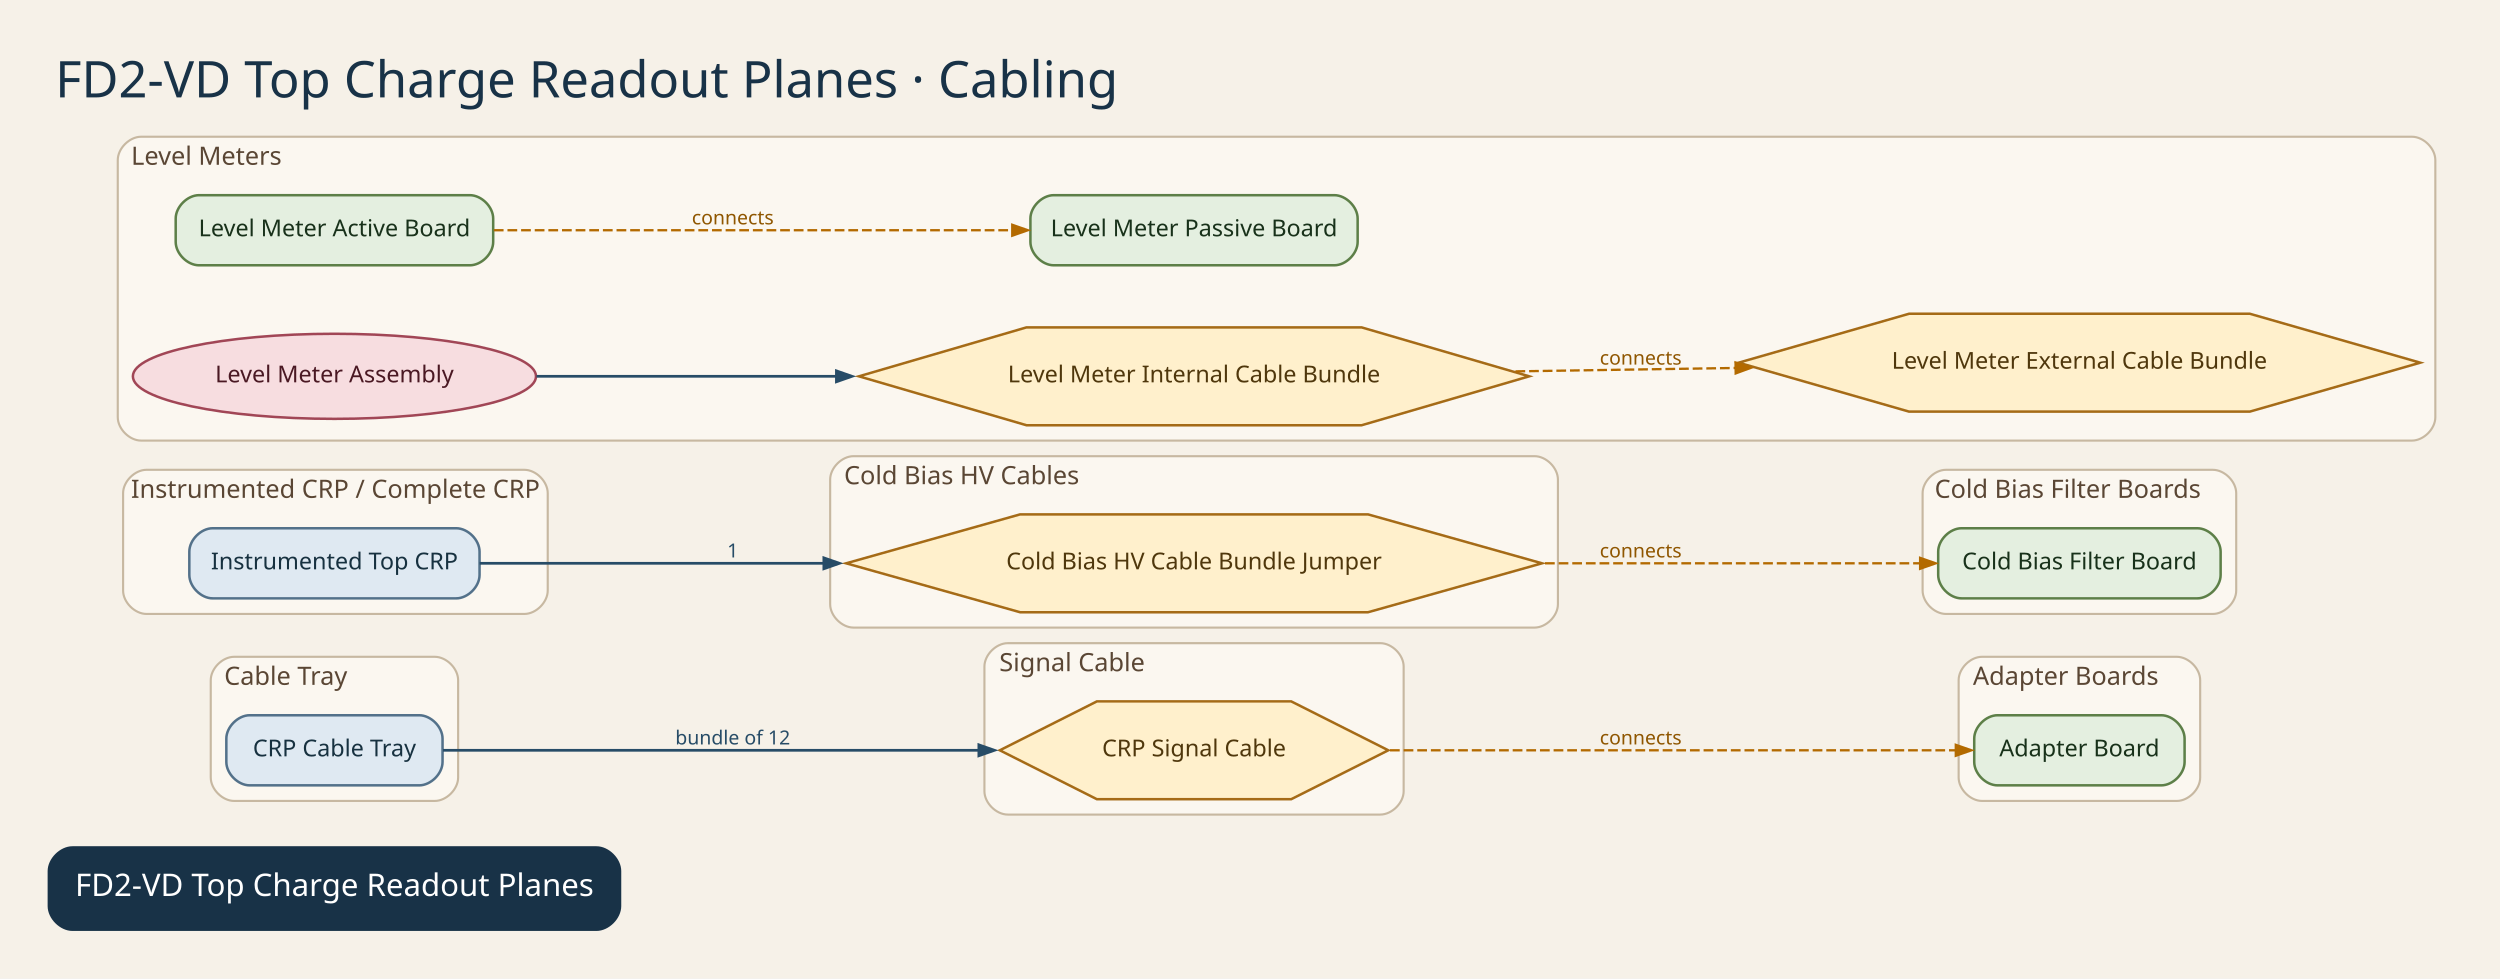
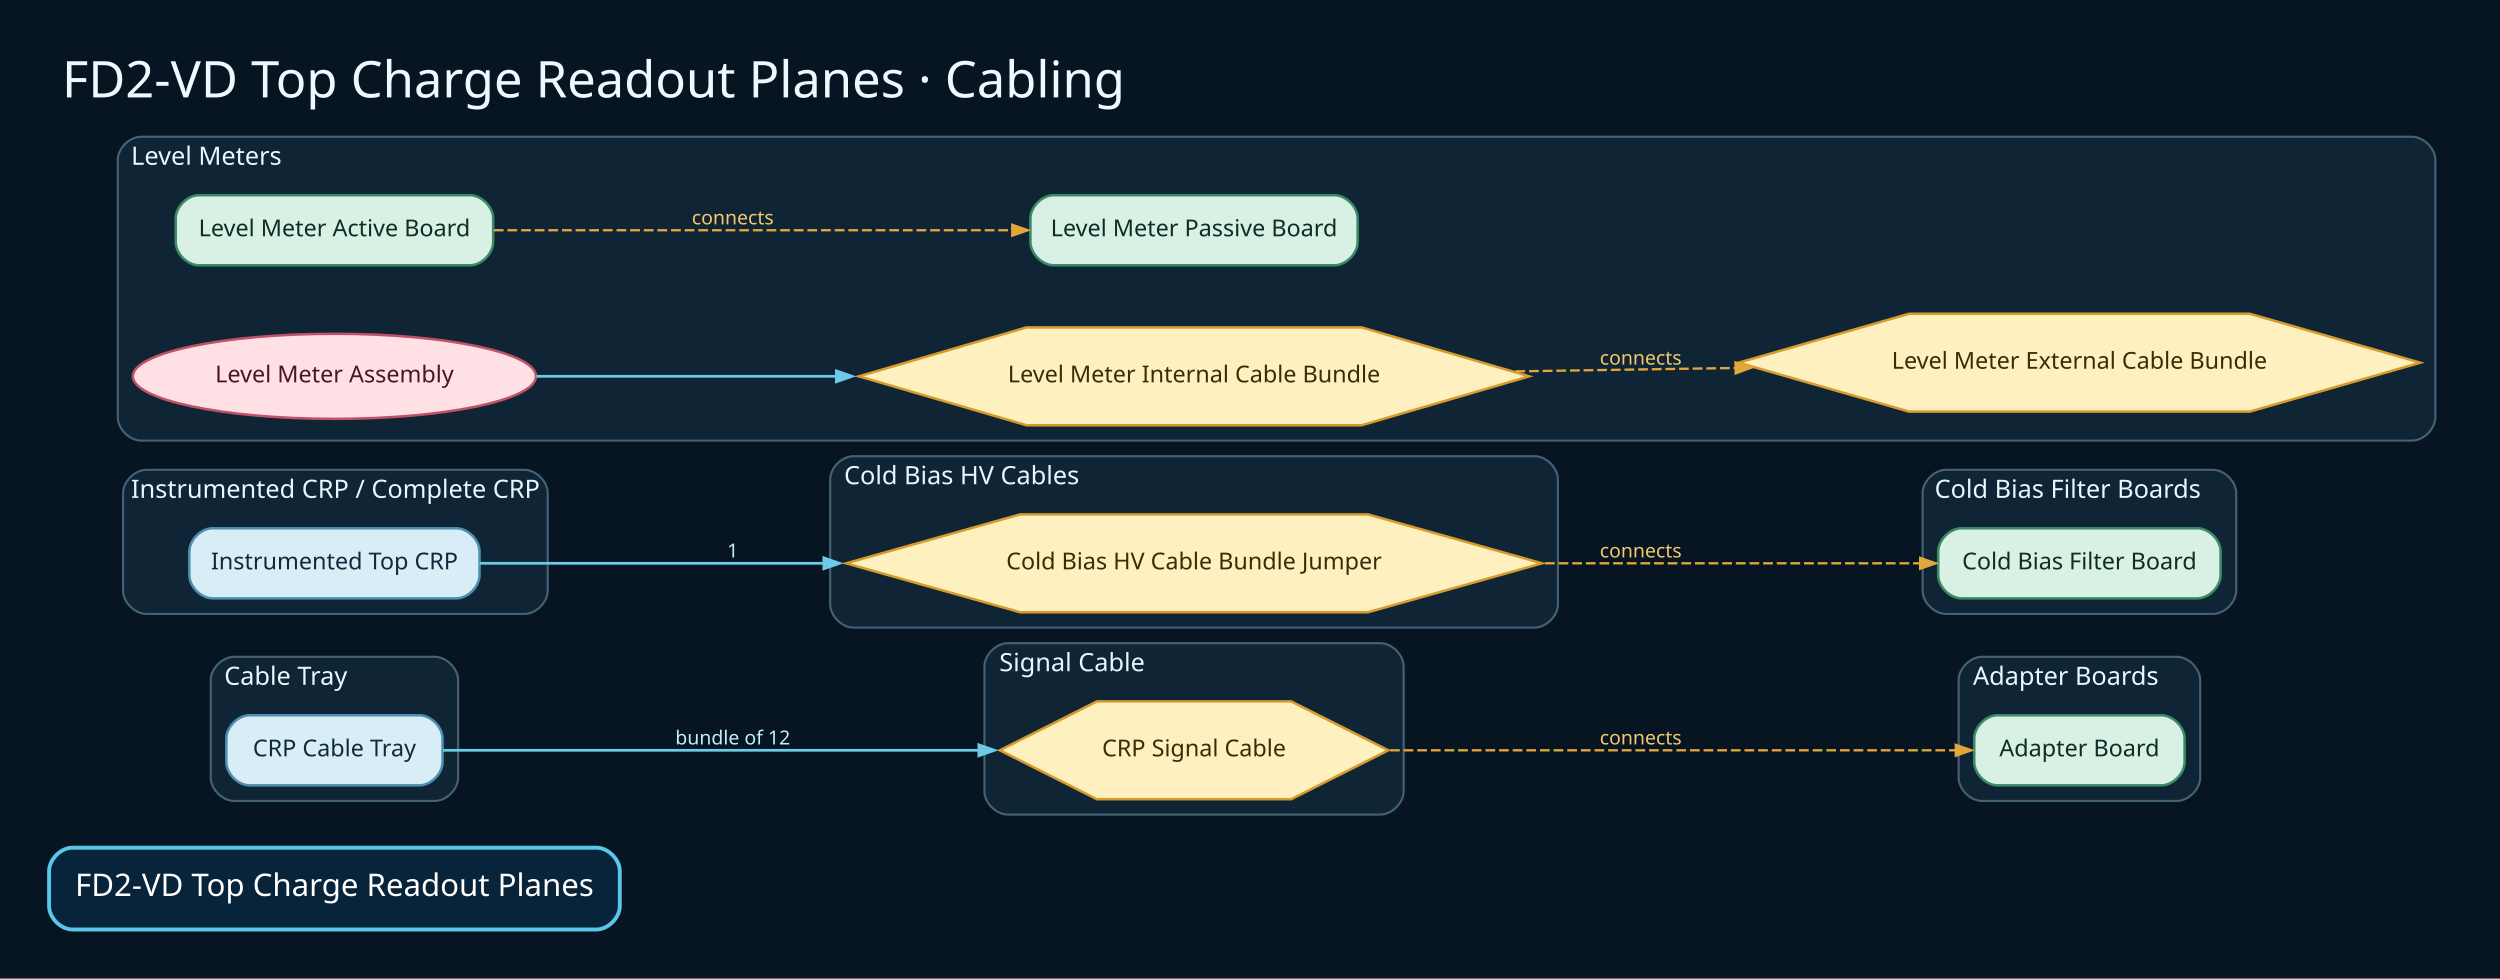
<svg xmlns="http://www.w3.org/2000/svg" xmlns:xlink="http://www.w3.org/1999/xlink" preserveAspectRatio="xMidYMid meet" width="100%" height="100%" viewBox="0.00 0.00 1283.49 502.40">
  <g id="graph0" class="graph" transform="scale(1 1) rotate(0) translate(25.2 477.2)">
-     <polygon fill="#f6f1e8" stroke="none" points="-25.2,25.2 -25.2,-477.2 1258.29,-477.2 1258.29,25.2 -25.2,25.2" />
-     <text text-anchor="middle" x="276" y="-427.2" font-family="Iowan Old Style" font-size="26.00" fill="#183247">FD2-VD Top Charge Readout Planes · Cabling</text>
+     <polygon fill="#071421" stroke="none" points="-25.2,25.2 -25.2,-477.2 1258.29,-477.2 1258.29,25.2 -25.2,25.2" />
+     <text text-anchor="middle" x="279.5" y="-427.2" font-family="Avenir Next" font-size="26.00" fill="#edf8ff">FD2-VD Top Charge Readout Planes · Cabling</text>
    <g id="clust1" class="cluster">
      <g id="a_clust1">
        <a xlink:href="../explorer.html#object=fd2_vd_top_crp.adapter_boards" xlink:title="Open Adapter Boards in the interactive explorer" target="_top">
-           <path fill="#fbf7f0" stroke="#c7b8a1" stroke-width="1.1" d="M992.36,-66C992.36,-66 1092.36,-66 1092.36,-66 1098.36,-66 1104.36,-72 1104.36,-78 1104.36,-78 1104.36,-128 1104.36,-128 1104.36,-134 1098.36,-140 1092.36,-140 1092.36,-140 992.36,-140 992.36,-140 986.36,-140 980.36,-134 980.36,-128 980.36,-128 980.36,-78 980.36,-78 980.36,-72 986.36,-66 992.36,-66" />
-           <text text-anchor="middle" x="1035.36" y="-125.6" font-family="Avenir Next" font-size="13.00" fill="#5a4634">Adapter Boards</text>
+           <path fill="#0f2434" stroke="#456174" stroke-width="1.1" d="M992.36,-66C992.36,-66 1092.36,-66 1092.36,-66 1098.36,-66 1104.36,-72 1104.36,-78 1104.36,-78 1104.36,-128 1104.36,-128 1104.36,-134 1098.36,-140 1092.36,-140 1092.36,-140 992.36,-140 992.36,-140 986.36,-140 980.36,-134 980.36,-128 980.36,-128 980.36,-78 980.36,-78 980.36,-72 986.36,-66 992.36,-66" />
+           <text text-anchor="middle" x="1035.36" y="-125.6" font-family="Avenir Next" font-size="13.00" fill="#e8f7ff">Adapter Boards</text>
        </a>
      </g>
    </g>
    <g id="clust2" class="cluster">
      <g id="a_clust2">
        <a xlink:href="../explorer.html#object=fd2_vd_top_crp.cable_trays" xlink:title="Open Cable Tray in the interactive explorer" target="_top">
-           <path fill="#fbf7f0" stroke="#c7b8a1" stroke-width="1.1" d="M95,-66C95,-66 198,-66 198,-66 204,-66 210,-72 210,-78 210,-78 210,-128 210,-128 210,-134 204,-140 198,-140 198,-140 95,-140 95,-140 89,-140 83,-134 83,-128 83,-128 83,-78 83,-78 83,-72 89,-66 95,-66" />
-           <text text-anchor="middle" x="121.5" y="-125.6" font-family="Avenir Next" font-size="13.00" fill="#5a4634">Cable Tray</text>
+           <path fill="#0f2434" stroke="#456174" stroke-width="1.1" d="M95,-66C95,-66 198,-66 198,-66 204,-66 210,-72 210,-78 210,-78 210,-128 210,-128 210,-134 204,-140 198,-140 198,-140 95,-140 95,-140 89,-140 83,-134 83,-128 83,-128 83,-78 83,-78 83,-72 89,-66 95,-66" />
+           <text text-anchor="middle" x="121.5" y="-125.6" font-family="Avenir Next" font-size="13.00" fill="#e8f7ff">Cable Tray</text>
        </a>
      </g>
    </g>
    <g id="clust3" class="cluster">
      <g id="a_clust3">
        <a xlink:href="../explorer.html#object=fd2_vd_top_crp.bias_filtering" xlink:title="Open Cold Bias Filter Boards in the interactive explorer" target="_top">
-           <path fill="#fbf7f0" stroke="#c7b8a1" stroke-width="1.1" d="M973.86,-162C973.86,-162 1110.86,-162 1110.86,-162 1116.86,-162 1122.86,-168 1122.86,-174 1122.86,-174 1122.86,-224 1122.86,-224 1122.86,-230 1116.86,-236 1110.86,-236 1110.86,-236 973.86,-236 973.86,-236 967.86,-236 961.86,-230 961.86,-224 961.86,-224 961.86,-174 961.86,-174 961.86,-168 967.86,-162 973.86,-162" />
-           <text text-anchor="middle" x="1036.36" y="-221.6" font-family="Avenir Next" font-size="13.00" fill="#5a4634">Cold Bias Filter Boards</text>
+           <path fill="#0f2434" stroke="#456174" stroke-width="1.1" d="M973.86,-162C973.86,-162 1110.86,-162 1110.86,-162 1116.86,-162 1122.86,-168 1122.86,-174 1122.86,-174 1122.86,-224 1122.86,-224 1122.86,-230 1116.86,-236 1110.86,-236 1110.86,-236 973.86,-236 973.86,-236 967.86,-236 961.86,-230 961.86,-224 961.86,-224 961.86,-174 961.86,-174 961.86,-168 967.86,-162 973.86,-162" />
+           <text text-anchor="middle" x="1036.36" y="-221.6" font-family="Avenir Next" font-size="13.00" fill="#e8f7ff">Cold Bias Filter Boards</text>
        </a>
      </g>
    </g>
    <g id="clust4" class="cluster">
      <g id="a_clust4">
        <a xlink:href="../explorer.html#object=fd2_vd_top_crp.bias_cabling" xlink:title="Open Cold Bias HV Cables in the interactive explorer" target="_top">
-           <path fill="#fbf7f0" stroke="#c7b8a1" stroke-width="1.1" d="M413,-155C413,-155 762.63,-155 762.63,-155 768.63,-155 774.63,-161 774.63,-167 774.63,-167 774.63,-231 774.63,-231 774.63,-237 768.63,-243 762.63,-243 762.63,-243 413,-243 413,-243 407,-243 401,-237 401,-231 401,-231 401,-167 401,-167 401,-161 407,-155 413,-155" />
-           <text text-anchor="middle" x="468.5" y="-228.6" font-family="Avenir Next" font-size="13.00" fill="#5a4634">Cold Bias HV Cables</text>
+           <path fill="#0f2434" stroke="#456174" stroke-width="1.1" d="M413,-155C413,-155 762.63,-155 762.63,-155 768.63,-155 774.63,-161 774.63,-167 774.63,-167 774.63,-231 774.63,-231 774.63,-237 768.63,-243 762.63,-243 762.63,-243 413,-243 413,-243 407,-243 401,-237 401,-231 401,-231 401,-167 401,-167 401,-161 407,-155 413,-155" />
+           <text text-anchor="middle" x="468.5" y="-228.6" font-family="Avenir Next" font-size="13.00" fill="#e8f7ff">Cold Bias HV Cables</text>
        </a>
      </g>
    </g>
    <g id="clust5" class="cluster">
      <g id="a_clust5">
        <a xlink:href="../explorer.html#object=fd2_vd_top_crp.complete_crp" xlink:title="Open Instrumented CRP / Complete CRP in the interactive explorer" target="_top">
-           <path fill="#fbf7f0" stroke="#c7b8a1" stroke-width="1.1" d="M50,-162C50,-162 244,-162 244,-162 250,-162 256,-168 256,-174 256,-174 256,-224 256,-224 256,-230 250,-236 244,-236 244,-236 50,-236 50,-236 44,-236 38,-230 38,-224 38,-224 38,-174 38,-174 38,-168 44,-162 50,-162" />
-           <text text-anchor="middle" x="147" y="-221.6" font-family="Avenir Next" font-size="13.00" fill="#5a4634">Instrumented CRP / Complete CRP</text>
+           <path fill="#0f2434" stroke="#456174" stroke-width="1.1" d="M50,-162C50,-162 244,-162 244,-162 250,-162 256,-168 256,-174 256,-174 256,-224 256,-224 256,-230 250,-236 244,-236 244,-236 50,-236 50,-236 44,-236 38,-230 38,-224 38,-224 38,-174 38,-174 38,-168 44,-162 50,-162" />
+           <text text-anchor="middle" x="147" y="-221.6" font-family="Avenir Next" font-size="13.00" fill="#e8f7ff">Instrumented CRP / Complete CRP</text>
        </a>
      </g>
    </g>
    <g id="clust6" class="cluster">
      <g id="a_clust6">
        <a xlink:href="../explorer.html#object=fd2_vd_top_crp.level_meter" xlink:title="Open Level Meters in the interactive explorer" target="_top">
-           <path fill="#fbf7f0" stroke="#c7b8a1" stroke-width="1.1" d="M47.26,-251C47.26,-251 1213.09,-251 1213.09,-251 1219.09,-251 1225.09,-257 1225.09,-263 1225.09,-263 1225.09,-395 1225.09,-395 1225.09,-401 1219.09,-407 1213.09,-407 1213.09,-407 47.26,-407 47.26,-407 41.26,-407 35.26,-401 35.26,-395 35.26,-395 35.26,-263 35.26,-263 35.26,-257 41.26,-251 47.26,-251" />
-           <text text-anchor="middle" x="80.76" y="-392.6" font-family="Avenir Next" font-size="13.00" fill="#5a4634">Level Meters</text>
+           <path fill="#0f2434" stroke="#456174" stroke-width="1.1" d="M47.26,-251C47.26,-251 1213.09,-251 1213.09,-251 1219.09,-251 1225.09,-257 1225.09,-263 1225.09,-263 1225.09,-395 1225.09,-395 1225.09,-401 1219.09,-407 1213.09,-407 1213.09,-407 47.26,-407 47.26,-407 41.26,-407 35.26,-401 35.26,-395 35.26,-395 35.26,-263 35.26,-263 35.26,-257 41.26,-251 47.26,-251" />
+           <text text-anchor="middle" x="80.76" y="-392.6" font-family="Avenir Next" font-size="13.00" fill="#e8f7ff">Level Meters</text>
        </a>
      </g>
    </g>
    <g id="clust7" class="cluster">
      <g id="a_clust7">
        <a xlink:href="../explorer.html#object=fd2_vd_top_crp.signal_cabling" xlink:title="Open Signal Cable in the interactive explorer" target="_top">
-           <path fill="#fbf7f0" stroke="#c7b8a1" stroke-width="1.1" d="M492.2,-59C492.2,-59 683.43,-59 683.43,-59 689.43,-59 695.43,-65 695.43,-71 695.43,-71 695.43,-135 695.43,-135 695.43,-141 689.43,-147 683.43,-147 683.43,-147 492.2,-147 492.2,-147 486.2,-147 480.2,-141 480.2,-135 480.2,-135 480.2,-71 480.2,-71 480.2,-65 486.2,-59 492.2,-59" />
-           <text text-anchor="middle" x="525.2" y="-132.6" font-family="Avenir Next" font-size="13.00" fill="#5a4634">Signal Cable</text>
+           <path fill="#0f2434" stroke="#456174" stroke-width="1.1" d="M492.2,-59C492.2,-59 683.43,-59 683.43,-59 689.43,-59 695.43,-65 695.43,-71 695.43,-71 695.43,-135 695.43,-135 695.43,-141 689.43,-147 683.43,-147 683.43,-147 492.2,-147 492.2,-147 486.2,-147 480.2,-141 480.2,-135 480.2,-135 480.2,-71 480.2,-71 480.2,-65 486.2,-59 492.2,-59" />
+           <text text-anchor="middle" x="525.2" y="-132.6" font-family="Avenir Next" font-size="13.00" fill="#e8f7ff">Signal Cable</text>
        </a>
      </g>
    </g>
    <g id="node1" class="node">
      <g id="a_node1">
        <a xlink:href="../explorer.html#object=fd2_vd_top_crp" xlink:title="Open FD2-VD Top Charge Readout Planes in the interactive explorer" target="_top">
-           <path fill="#183247" stroke="#183247" stroke-width="1.5" d="M281,-42C281,-42 12,-42 12,-42 6,-42 0,-36 0,-30 0,-30 0,-12 0,-12 0,-6 6,0 12,0 12,0 281,0 281,0 287,0 293,-6 293,-12 293,-12 293,-30 293,-30 293,-36 287,-42 281,-42" />
+           <path fill="#08243a" stroke="#58c7e8" stroke-width="2" d="M281,-42C281,-42 12,-42 12,-42 6,-42 0,-36 0,-30 0,-30 0,-12 0,-12 0,-6 6,0 12,0 12,0 281,0 281,0 287,0 293,-6 293,-12 293,-12 293,-30 293,-30 293,-36 287,-42 281,-42" />
          <text text-anchor="middle" x="146.5" y="-17.2" font-family="Avenir Next" font-size="16.00" fill="#ffffff">FD2-VD Top Charge Readout Planes</text>
        </a>
      </g>
    </g>
    <g id="node2" class="node">
      <g id="a_node2">
        <a xlink:href="../explorer.html#object=fd2_vd_top_crp.adapter_board" xlink:title="Open Adapter Board in the interactive explorer" target="_top">
-           <path fill="#e4efe0" stroke="#5d7f48" stroke-width="1.3" d="M1084.36,-110C1084.36,-110 1000.36,-110 1000.36,-110 994.36,-110 988.36,-104 988.36,-98 988.36,-98 988.36,-86 988.36,-86 988.36,-80 994.36,-74 1000.36,-74 1000.36,-74 1084.36,-74 1084.36,-74 1090.36,-74 1096.36,-80 1096.36,-86 1096.36,-86 1096.36,-98 1096.36,-98 1096.36,-104 1090.36,-110 1084.36,-110" />
-           <text text-anchor="middle" x="1042.36" y="-88.9" font-family="Avenir Next" font-size="12.00" fill="#18311a">Adapter Board</text>
+           <path fill="#d9f0e5" stroke="#3a8a68" stroke-width="1.3" d="M1084.36,-110C1084.36,-110 1000.36,-110 1000.36,-110 994.36,-110 988.36,-104 988.36,-98 988.36,-98 988.36,-86 988.36,-86 988.36,-80 994.36,-74 1000.36,-74 1000.36,-74 1084.36,-74 1084.36,-74 1090.36,-74 1096.36,-80 1096.36,-86 1096.36,-86 1096.36,-98 1096.36,-98 1096.36,-104 1090.36,-110 1084.36,-110" />
+           <text text-anchor="middle" x="1042.36" y="-88.9" font-family="Avenir Next" font-size="12.00" fill="#0b2f25">Adapter Board</text>
        </a>
      </g>
    </g>
    <g id="node3" class="node">
      <g id="a_node3">
        <a xlink:href="../explorer.html#object=fd2_vd_top_crp.cable_tray" xlink:title="Open CRP Cable Tray in the interactive explorer" target="_top">
-           <path fill="#dfe9f2" stroke="#53718a" stroke-width="1.3" d="M190,-110C190,-110 103,-110 103,-110 97,-110 91,-104 91,-98 91,-98 91,-86 91,-86 91,-80 97,-74 103,-74 103,-74 190,-74 190,-74 196,-74 202,-80 202,-86 202,-86 202,-98 202,-98 202,-104 196,-110 190,-110" />
-           <text text-anchor="middle" x="146.5" y="-88.9" font-family="Avenir Next" font-size="12.00" fill="#173140">CRP Cable Tray</text>
+           <path fill="#d9edf7" stroke="#4c8fb0" stroke-width="1.3" d="M190,-110C190,-110 103,-110 103,-110 97,-110 91,-104 91,-98 91,-98 91,-86 91,-86 91,-80 97,-74 103,-74 103,-74 190,-74 190,-74 196,-74 202,-80 202,-86 202,-86 202,-98 202,-98 202,-104 196,-110 190,-110" />
+           <text text-anchor="middle" x="146.5" y="-88.9" font-family="Avenir Next" font-size="12.00" fill="#0d2b3d">CRP Cable Tray</text>
        </a>
      </g>
    </g>
    <g id="node12" class="node">
      <g id="a_node12">
        <a xlink:href="../explorer.html#object=fd2_vd_top_crp.signal_cable" xlink:title="Open CRP Signal Cable in the interactive explorer" target="_top">
-           <polygon fill="#fff0cc" stroke="#a56b17" stroke-width="1.3" points="687.54,-92 637.68,-117.12 537.95,-117.12 488.09,-92 537.95,-66.88 637.68,-66.88 687.54,-92" />
-           <text text-anchor="middle" x="587.81" y="-88.9" font-family="Avenir Next" font-size="12.00" fill="#4f370c">CRP Signal Cable</text>
+           <polygon fill="#fff0bf" stroke="#d69a2d" stroke-width="1.3" points="687.54,-92 637.68,-117.12 537.95,-117.12 488.09,-92 537.95,-66.88 637.68,-66.88 687.54,-92" />
+           <text text-anchor="middle" x="587.81" y="-88.9" font-family="Avenir Next" font-size="12.00" fill="#3f2a08">CRP Signal Cable</text>
        </a>
      </g>
    </g>
    <g id="edge5" class="edge">
      <g id="a_edge5">
        <a xlink:href="../explorer.html#object=relation%3A98" xlink:title="Open contains relation in the interactive explorer" target="_top">
-           <path fill="none" stroke="#274c67" stroke-width="1.4" d="M202.25,-92C270.8,-92 389.83,-92 477.36,-92" />
-           <polygon fill="#274c67" stroke="#274c67" stroke-width="1.4" points="477.34,-94.8 485.34,-92 477.34,-89.2 477.34,-94.8" />
+           <path fill="none" stroke="#6ecbe8" stroke-width="1.4" d="M202.25,-92C270.8,-92 389.83,-92 477.36,-92" />
+           <polygon fill="#6ecbe8" stroke="#6ecbe8" stroke-width="1.4" points="477.34,-94.8 485.34,-92 477.34,-89.2 477.34,-94.8" />
        </a>
      </g>
      <g id="a_edge5-label">
        <a xlink:href="../explorer.html#object=relation%3A98" xlink:title="bundle of 12" target="_top">
-           <text text-anchor="middle" x="351" y="-95" font-family="Avenir Next" font-size="10.00" fill="#274c67">bundle of 12</text>
+           <text text-anchor="middle" x="351" y="-95" font-family="Avenir Next" font-size="10.00" fill="#bdefff">bundle of 12</text>
        </a>
      </g>
    </g>
    <g id="node4" class="node">
      <g id="a_node4">
        <a xlink:href="../explorer.html#object=fd2_vd_top_crp.cold_bias_filter_board" xlink:title="Open Cold Bias Filter Board in the interactive explorer" target="_top">
-           <path fill="#e4efe0" stroke="#5d7f48" stroke-width="1.3" d="M1102.86,-206C1102.86,-206 981.86,-206 981.86,-206 975.86,-206 969.86,-200 969.86,-194 969.86,-194 969.86,-182 969.86,-182 969.86,-176 975.86,-170 981.86,-170 981.86,-170 1102.86,-170 1102.86,-170 1108.86,-170 1114.86,-176 1114.86,-182 1114.86,-182 1114.86,-194 1114.86,-194 1114.86,-200 1108.86,-206 1102.86,-206" />
-           <text text-anchor="middle" x="1042.36" y="-184.9" font-family="Avenir Next" font-size="12.00" fill="#18311a">Cold Bias Filter Board</text>
+           <path fill="#d9f0e5" stroke="#3a8a68" stroke-width="1.3" d="M1102.86,-206C1102.86,-206 981.86,-206 981.86,-206 975.86,-206 969.86,-200 969.86,-194 969.86,-194 969.86,-182 969.86,-182 969.86,-176 975.86,-170 981.86,-170 981.86,-170 1102.86,-170 1102.86,-170 1108.86,-170 1114.86,-176 1114.86,-182 1114.86,-182 1114.86,-194 1114.86,-194 1114.86,-200 1108.86,-206 1102.86,-206" />
+           <text text-anchor="middle" x="1042.36" y="-184.9" font-family="Avenir Next" font-size="12.00" fill="#0b2f25">Cold Bias Filter Board</text>
        </a>
      </g>
    </g>
    <g id="node5" class="node">
      <g id="a_node5">
        <a xlink:href="../explorer.html#object=fd2_vd_top_crp.cold_bias_hv_cable" xlink:title="Open Cold Bias HV Cable Bundle Jumper in the interactive explorer" target="_top">
-           <polygon fill="#fff0cc" stroke="#a56b17" stroke-width="1.3" points="766.44,-188 677.13,-213.12 498.5,-213.12 409.19,-188 498.5,-162.88 677.13,-162.88 766.44,-188" />
-           <text text-anchor="middle" x="587.81" y="-184.9" font-family="Avenir Next" font-size="12.00" fill="#4f370c">Cold Bias HV Cable Bundle Jumper</text>
+           <polygon fill="#fff0bf" stroke="#d69a2d" stroke-width="1.3" points="766.44,-188 677.13,-213.12 498.5,-213.12 409.19,-188 498.5,-162.88 677.13,-162.88 766.44,-188" />
+           <text text-anchor="middle" x="587.81" y="-184.9" font-family="Avenir Next" font-size="12.00" fill="#3f2a08">Cold Bias HV Cable Bundle Jumper</text>
        </a>
      </g>
    </g>
    <g id="edge7" class="edge">
      <g id="a_edge7">
        <a xlink:href="../explorer.html#object=relation%3A100" xlink:title="Open connects to relation in the interactive explorer" target="_top">
-           <path fill="none" stroke="#b36a00" stroke-width="1.2" stroke-dasharray="5,2" d="M767.99,-188C834.77,-188 907.27,-188 960.82,-188" />
-           <polygon fill="#b36a00" stroke="#b36a00" stroke-width="1.2" points="960.58,-190.8 968.58,-188 960.58,-185.2 960.58,-190.8" />
+           <path fill="none" stroke="#e3a63b" stroke-width="1.2" stroke-dasharray="5,2" d="M767.99,-188C834.77,-188 907.27,-188 960.82,-188" />
+           <polygon fill="#e3a63b" stroke="#e3a63b" stroke-width="1.2" points="960.58,-190.8 968.58,-188 960.58,-185.2 960.58,-190.8" />
        </a>
      </g>
      <g id="a_edge7-label">
        <a xlink:href="../explorer.html#object=relation%3A100" xlink:title="connects" target="_top">
-           <text text-anchor="middle" x="817.13" y="-191" font-family="Avenir Next" font-size="10.00" fill="#8f5600">connects</text>
+           <text text-anchor="middle" x="817.13" y="-191" font-family="Avenir Next" font-size="10.00" fill="#f4c86f">connects</text>
        </a>
      </g>
    </g>
    <g id="node6" class="node">
      <g id="a_node6">
        <a xlink:href="../explorer.html#object=fd2_vd_top_crp.top_crp" xlink:title="Open Instrumented Top CRP in the interactive explorer" target="_top">
-           <path fill="#dfe9f2" stroke="#53718a" stroke-width="1.3" d="M209,-206C209,-206 84,-206 84,-206 78,-206 72,-200 72,-194 72,-194 72,-182 72,-182 72,-176 78,-170 84,-170 84,-170 209,-170 209,-170 215,-170 221,-176 221,-182 221,-182 221,-194 221,-194 221,-200 215,-206 209,-206" />
-           <text text-anchor="middle" x="146.5" y="-184.9" font-family="Avenir Next" font-size="12.00" fill="#173140">Instrumented Top CRP</text>
+           <path fill="#d9edf7" stroke="#4c8fb0" stroke-width="1.3" d="M209,-206C209,-206 84,-206 84,-206 78,-206 72,-200 72,-194 72,-194 72,-182 72,-182 72,-176 78,-170 84,-170 84,-170 209,-170 209,-170 215,-170 221,-176 221,-182 221,-182 221,-194 221,-194 221,-200 215,-206 209,-206" />
+           <text text-anchor="middle" x="146.5" y="-184.9" font-family="Avenir Next" font-size="12.00" fill="#0d2b3d">Instrumented Top CRP</text>
        </a>
      </g>
    </g>
    <g id="edge1" class="edge">
      <g id="a_edge1">
        <a xlink:href="../explorer.html#object=relation%3A89" xlink:title="Open contains relation in the interactive explorer" target="_top">
-           <path fill="none" stroke="#274c67" stroke-width="1.4" d="M221.03,-188C269.49,-188 335.31,-188 397.77,-188" />
-           <polygon fill="#274c67" stroke="#274c67" stroke-width="1.4" points="397.76,-190.8 405.76,-188 397.76,-185.2 397.76,-190.8" />
+           <path fill="none" stroke="#6ecbe8" stroke-width="1.4" d="M221.03,-188C269.49,-188 335.31,-188 397.77,-188" />
+           <polygon fill="#6ecbe8" stroke="#6ecbe8" stroke-width="1.4" points="397.76,-190.8 405.76,-188 397.76,-185.2 397.76,-190.8" />
        </a>
      </g>
      <g id="a_edge1-label">
        <a xlink:href="../explorer.html#object=relation%3A89" xlink:title="1" target="_top">
-           <text text-anchor="middle" x="351" y="-191" font-family="Avenir Next" font-size="10.00" fill="#274c67">1</text>
+           <text text-anchor="middle" x="351" y="-191" font-family="Avenir Next" font-size="10.00" fill="#bdefff">1</text>
        </a>
      </g>
    </g>
    <g id="node7" class="node">
      <g id="a_node7">
        <a xlink:href="../explorer.html#object=fd2_vd_top_crp.level_meter_active_board" xlink:title="Open Level Meter Active Board in the interactive explorer" target="_top">
-           <path fill="#e4efe0" stroke="#5d7f48" stroke-width="1.3" d="M216,-377C216,-377 77,-377 77,-377 71,-377 65,-371 65,-365 65,-365 65,-353 65,-353 65,-347 71,-341 77,-341 77,-341 216,-341 216,-341 222,-341 228,-347 228,-353 228,-353 228,-365 228,-365 228,-371 222,-377 216,-377" />
-           <text text-anchor="middle" x="146.5" y="-355.9" font-family="Avenir Next" font-size="12.00" fill="#18311a">Level Meter Active Board</text>
+           <path fill="#d9f0e5" stroke="#3a8a68" stroke-width="1.3" d="M216,-377C216,-377 77,-377 77,-377 71,-377 65,-371 65,-365 65,-365 65,-353 65,-353 65,-347 71,-341 77,-341 77,-341 216,-341 216,-341 222,-341 228,-347 228,-353 228,-353 228,-365 228,-365 228,-371 222,-377 216,-377" />
+           <text text-anchor="middle" x="146.5" y="-355.9" font-family="Avenir Next" font-size="12.00" fill="#0b2f25">Level Meter Active Board</text>
        </a>
      </g>
    </g>
    <g id="node11" class="node">
      <g id="a_node11">
        <a xlink:href="../explorer.html#object=fd2_vd_top_crp.level_meter_passive_board" xlink:title="Open Level Meter Passive Board in the interactive explorer" target="_top">
-           <path fill="#e4efe0" stroke="#5d7f48" stroke-width="1.3" d="M659.81,-377C659.81,-377 515.81,-377 515.81,-377 509.81,-377 503.81,-371 503.81,-365 503.81,-365 503.81,-353 503.81,-353 503.81,-347 509.81,-341 515.81,-341 515.81,-341 659.81,-341 659.81,-341 665.81,-341 671.81,-347 671.81,-353 671.81,-353 671.81,-365 671.81,-365 671.81,-371 665.81,-377 659.81,-377" />
-           <text text-anchor="middle" x="587.81" y="-355.9" font-family="Avenir Next" font-size="12.00" fill="#18311a">Level Meter Passive Board</text>
+           <path fill="#d9f0e5" stroke="#3a8a68" stroke-width="1.3" d="M659.81,-377C659.81,-377 515.81,-377 515.81,-377 509.81,-377 503.81,-371 503.81,-365 503.81,-365 503.81,-353 503.81,-353 503.81,-347 509.81,-341 515.81,-341 515.81,-341 659.81,-341 659.81,-341 665.81,-341 671.81,-347 671.81,-353 671.81,-353 671.81,-365 671.81,-365 671.81,-371 665.81,-377 659.81,-377" />
+           <text text-anchor="middle" x="587.81" y="-355.9" font-family="Avenir Next" font-size="12.00" fill="#0b2f25">Level Meter Passive Board</text>
        </a>
      </g>
    </g>
    <g id="edge4" class="edge">
      <g id="a_edge4">
        <a xlink:href="../explorer.html#object=relation%3A95" xlink:title="Open connects to relation in the interactive explorer" target="_top">
-           <path fill="none" stroke="#b36a00" stroke-width="1.2" stroke-dasharray="5,2" d="M228.33,-359C303.62,-359 415.77,-359 494.53,-359" />
-           <polygon fill="#b36a00" stroke="#b36a00" stroke-width="1.2" points="494.49,-361.8 502.49,-359 494.49,-356.2 494.49,-361.8" />
+           <path fill="none" stroke="#e3a63b" stroke-width="1.2" stroke-dasharray="5,2" d="M228.33,-359C303.62,-359 415.77,-359 494.53,-359" />
+           <polygon fill="#e3a63b" stroke="#e3a63b" stroke-width="1.2" points="494.49,-361.8 502.49,-359 494.49,-356.2 494.49,-361.8" />
        </a>
      </g>
      <g id="a_edge4-label">
        <a xlink:href="../explorer.html#object=relation%3A95" xlink:title="connects" target="_top">
-           <text text-anchor="middle" x="351" y="-362" font-family="Avenir Next" font-size="10.00" fill="#8f5600">connects</text>
+           <text text-anchor="middle" x="351" y="-362" font-family="Avenir Next" font-size="10.00" fill="#f4c86f">connects</text>
        </a>
      </g>
    </g>
    <g id="node8" class="node">
      <g id="a_node8">
        <a xlink:href="../explorer.html#object=fd2_vd_top_crp.level_meter_assembly" xlink:title="Open Level Meter Assembly in the interactive explorer" target="_top">
-           <ellipse fill="#f7dde0" stroke="#a14656" stroke-width="1.3" cx="146.5" cy="-284" rx="103.48" ry="21.84" />
-           <text text-anchor="middle" x="146.5" y="-280.9" font-family="Avenir Next" font-size="12.00" fill="#4a1823">Level Meter Assembly</text>
+           <ellipse fill="#ffe0e4" stroke="#bf5267" stroke-width="1.3" cx="146.5" cy="-284" rx="103.48" ry="21.84" />
+           <text text-anchor="middle" x="146.5" y="-280.9" font-family="Avenir Next" font-size="12.00" fill="#4b1622">Level Meter Assembly</text>
        </a>
      </g>
    </g>
    <g id="node10" class="node">
      <g id="a_node10">
        <a xlink:href="../explorer.html#object=fd2_vd_top_crp.level_meter_internal_bundle" xlink:title="Open Level Meter Internal Cable Bundle in the interactive explorer" target="_top">
-           <polygon fill="#fff0cc" stroke="#a56b17" stroke-width="1.3" points="759.87,-284 673.84,-309.12 501.78,-309.12 415.75,-284 501.78,-258.88 673.84,-258.88 759.87,-284" />
-           <text text-anchor="middle" x="587.81" y="-280.9" font-family="Avenir Next" font-size="12.00" fill="#4f370c">Level Meter Internal Cable Bundle</text>
+           <polygon fill="#fff0bf" stroke="#d69a2d" stroke-width="1.3" points="759.87,-284 673.84,-309.12 501.78,-309.12 415.75,-284 501.78,-258.88 673.84,-258.88 759.87,-284" />
+           <text text-anchor="middle" x="587.81" y="-280.9" font-family="Avenir Next" font-size="12.00" fill="#3f2a08">Level Meter Internal Cable Bundle</text>
        </a>
      </g>
    </g>
    <g id="edge2" class="edge">
      <g id="a_edge2">
        <a xlink:href="../explorer.html#object=relation%3A93" xlink:title="Open contains relation in the interactive explorer" target="_top">
-           <path fill="none" stroke="#274c67" stroke-width="1.4" d="M250.22,-284C296.18,-284 351.77,-284 404.41,-284" />
-           <polygon fill="#274c67" stroke="#274c67" stroke-width="1.4" points="404.21,-286.8 412.21,-284 404.21,-281.2 404.21,-286.8" />
+           <path fill="none" stroke="#6ecbe8" stroke-width="1.4" d="M250.22,-284C296.18,-284 351.77,-284 404.41,-284" />
+           <polygon fill="#6ecbe8" stroke="#6ecbe8" stroke-width="1.4" points="404.21,-286.8 412.21,-284 404.21,-281.2 404.21,-286.8" />
        </a>
      </g>
    </g>
    <g id="node9" class="node">
      <g id="a_node9">
        <a xlink:href="../explorer.html#object=fd2_vd_top_crp.level_meter_external_bundle" xlink:title="Open Level Meter External Cable Bundle in the interactive explorer" target="_top">
-           <polygon fill="#fff0cc" stroke="#a56b17" stroke-width="1.3" points="1217.32,-291 1129.84,-316.12 954.88,-316.12 867.39,-291 954.88,-265.88 1129.84,-265.88 1217.32,-291" />
-           <text text-anchor="middle" x="1042.36" y="-287.9" font-family="Avenir Next" font-size="12.00" fill="#4f370c">Level Meter External Cable Bundle</text>
+           <polygon fill="#fff0bf" stroke="#d69a2d" stroke-width="1.3" points="1217.32,-291 1129.84,-316.12 954.88,-316.12 867.39,-291 954.88,-265.88 1129.84,-265.88 1217.32,-291" />
+           <text text-anchor="middle" x="1042.36" y="-287.9" font-family="Avenir Next" font-size="12.00" fill="#3f2a08">Level Meter External Cable Bundle</text>
        </a>
      </g>
    </g>
    <g id="edge3" class="edge">
      <g id="a_edge3">
        <a xlink:href="../explorer.html#object=relation%3A94" xlink:title="Open connects to relation in the interactive explorer" target="_top">
-           <path fill="none" stroke="#b36a00" stroke-width="1.2" stroke-dasharray="5,2" d="M752.83,-286.54C789.6,-287.11 828.74,-287.71 865.95,-288.29" />
-           <polygon fill="#b36a00" stroke="#b36a00" stroke-width="1.2" points="865.82,-291.1 873.86,-288.42 865.9,-285.5 865.82,-291.1" />
+           <path fill="none" stroke="#e3a63b" stroke-width="1.2" stroke-dasharray="5,2" d="M752.83,-286.54C789.6,-287.11 828.74,-287.71 865.95,-288.29" />
+           <polygon fill="#e3a63b" stroke="#e3a63b" stroke-width="1.2" points="865.82,-291.1 873.86,-288.42 865.9,-285.5 865.82,-291.1" />
        </a>
      </g>
      <g id="a_edge3-label">
        <a xlink:href="../explorer.html#object=relation%3A94" xlink:title="connects" target="_top">
-           <text text-anchor="middle" x="817.13" y="-290" font-family="Avenir Next" font-size="10.00" fill="#8f5600">connects</text>
+           <text text-anchor="middle" x="817.13" y="-290" font-family="Avenir Next" font-size="10.00" fill="#f4c86f">connects</text>
        </a>
      </g>
    </g>
    <g id="edge6" class="edge">
      <g id="a_edge6">
        <a xlink:href="../explorer.html#object=relation%3A99" xlink:title="Open connects to relation in the interactive explorer" target="_top">
-           <path fill="none" stroke="#b36a00" stroke-width="1.2" stroke-dasharray="5,2" d="M688.41,-92C777.06,-92 903.98,-92 979.01,-92" />
-           <polygon fill="#b36a00" stroke="#b36a00" stroke-width="1.2" points="978.9,-94.8 986.9,-92 978.9,-89.2 978.9,-94.8" />
+           <path fill="none" stroke="#e3a63b" stroke-width="1.2" stroke-dasharray="5,2" d="M688.41,-92C777.06,-92 903.98,-92 979.01,-92" />
+           <polygon fill="#e3a63b" stroke="#e3a63b" stroke-width="1.2" points="978.9,-94.8 986.9,-92 978.9,-89.2 978.9,-94.8" />
        </a>
      </g>
      <g id="a_edge6-label">
        <a xlink:href="../explorer.html#object=relation%3A99" xlink:title="connects" target="_top">
-           <text text-anchor="middle" x="817.13" y="-95" font-family="Avenir Next" font-size="10.00" fill="#8f5600">connects</text>
+           <text text-anchor="middle" x="817.13" y="-95" font-family="Avenir Next" font-size="10.00" fill="#f4c86f">connects</text>
        </a>
      </g>
    </g>
  </g>
</svg>
